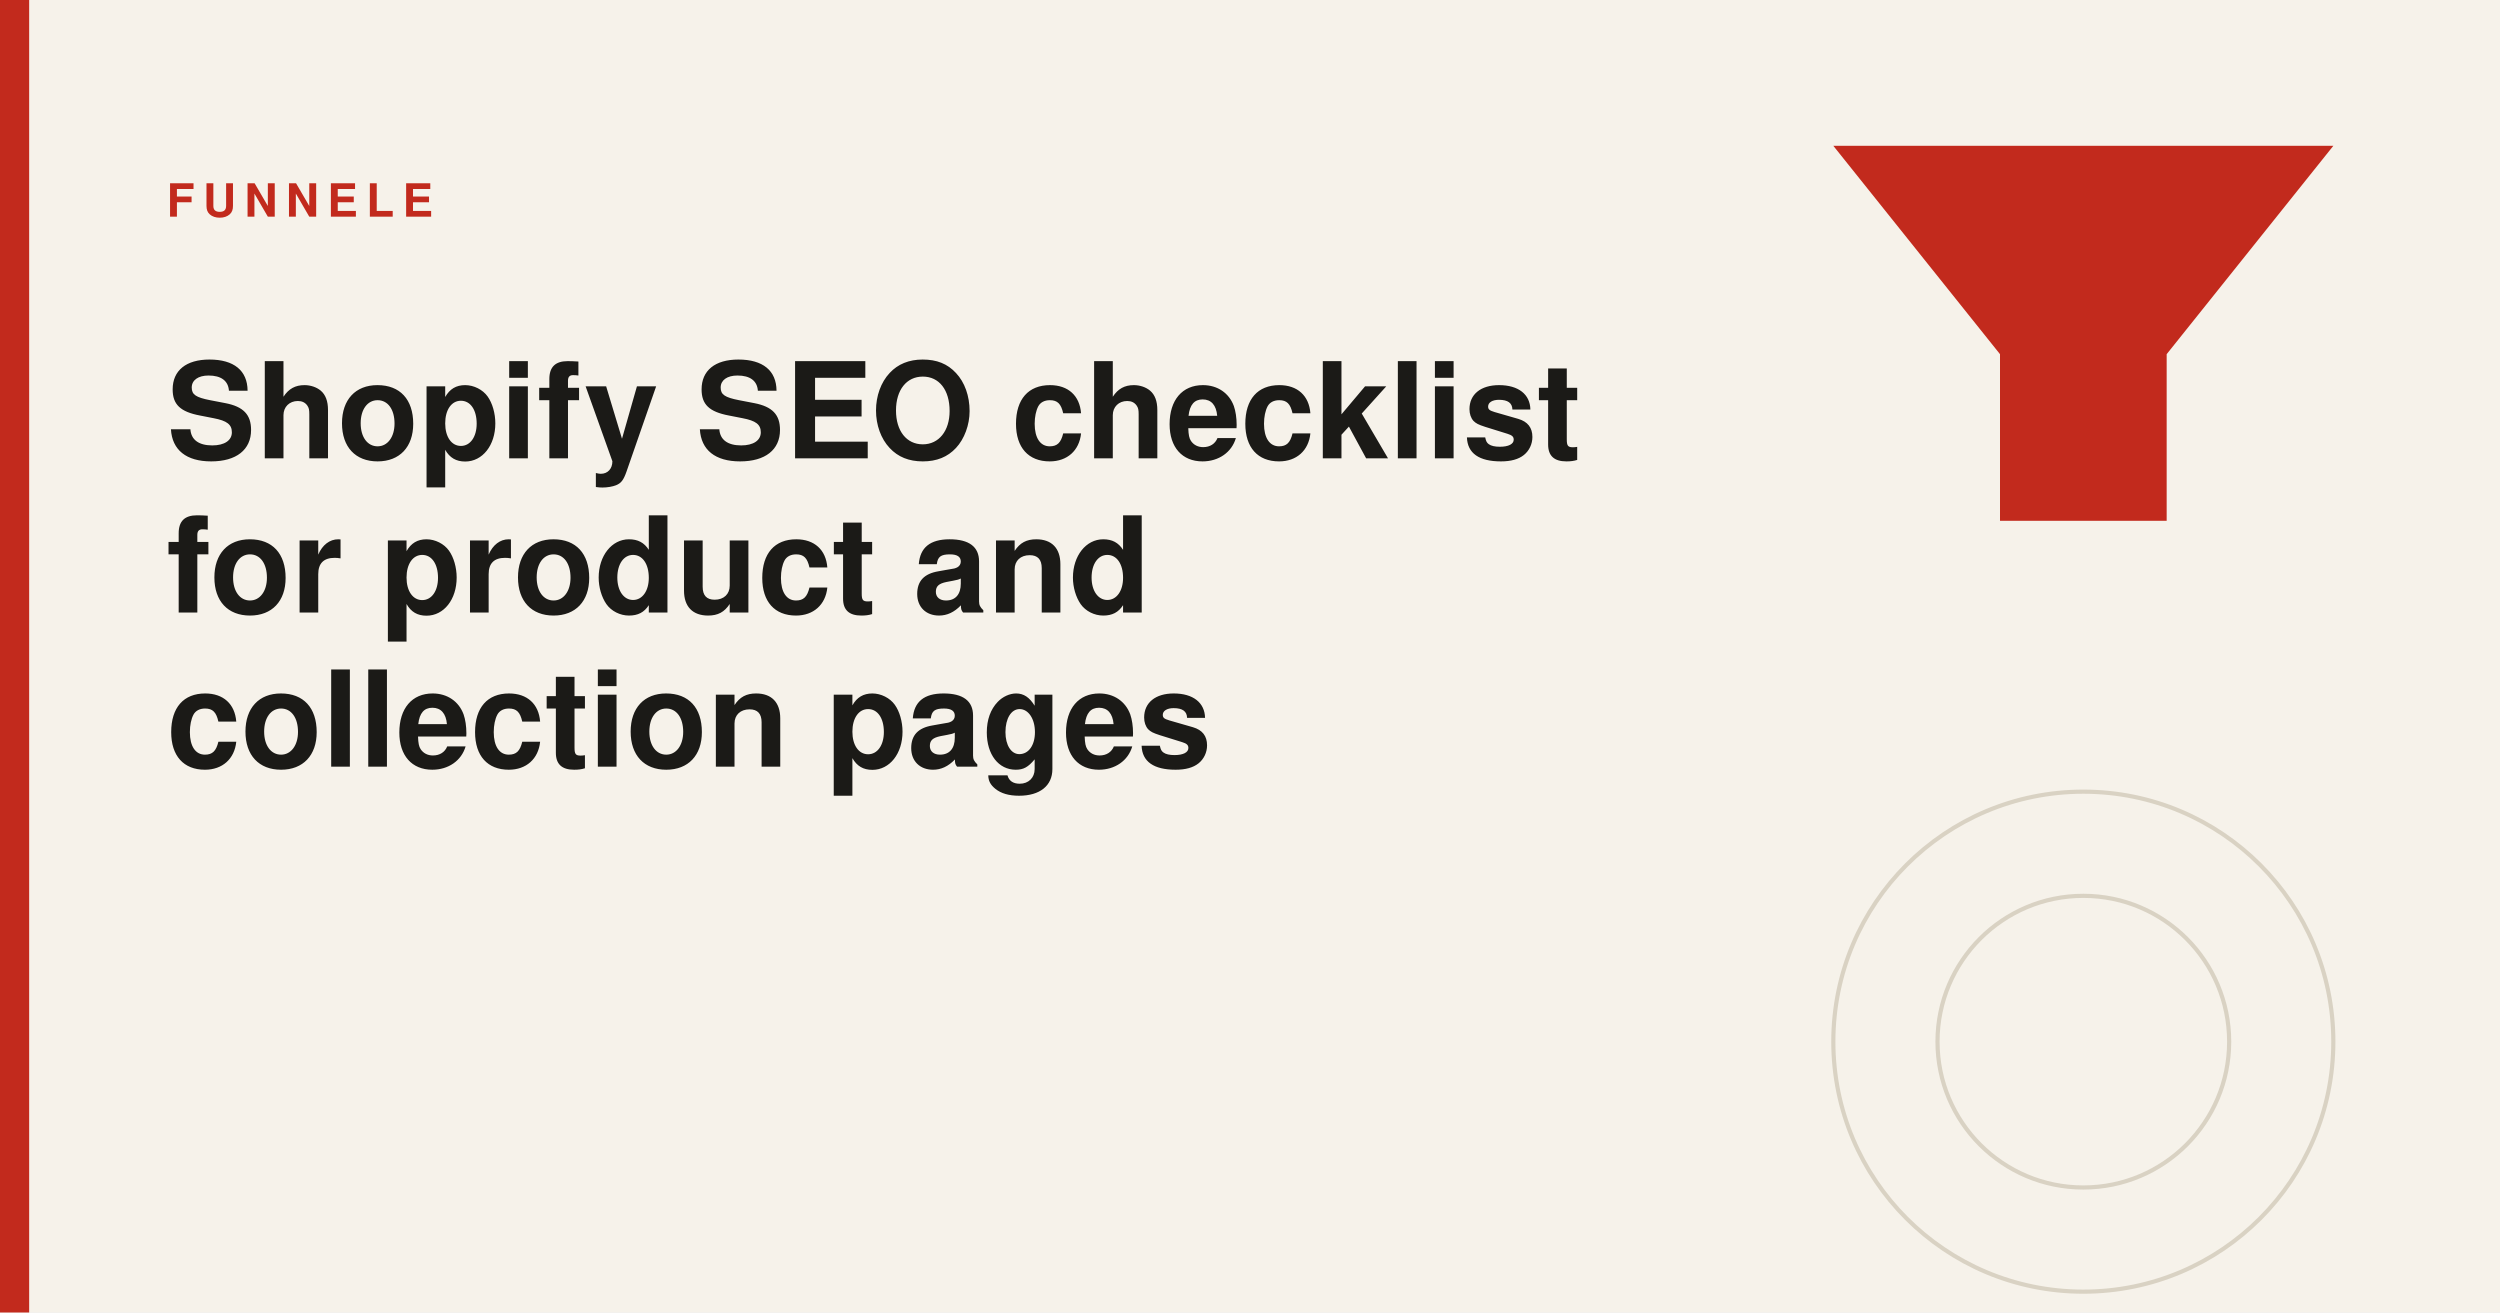
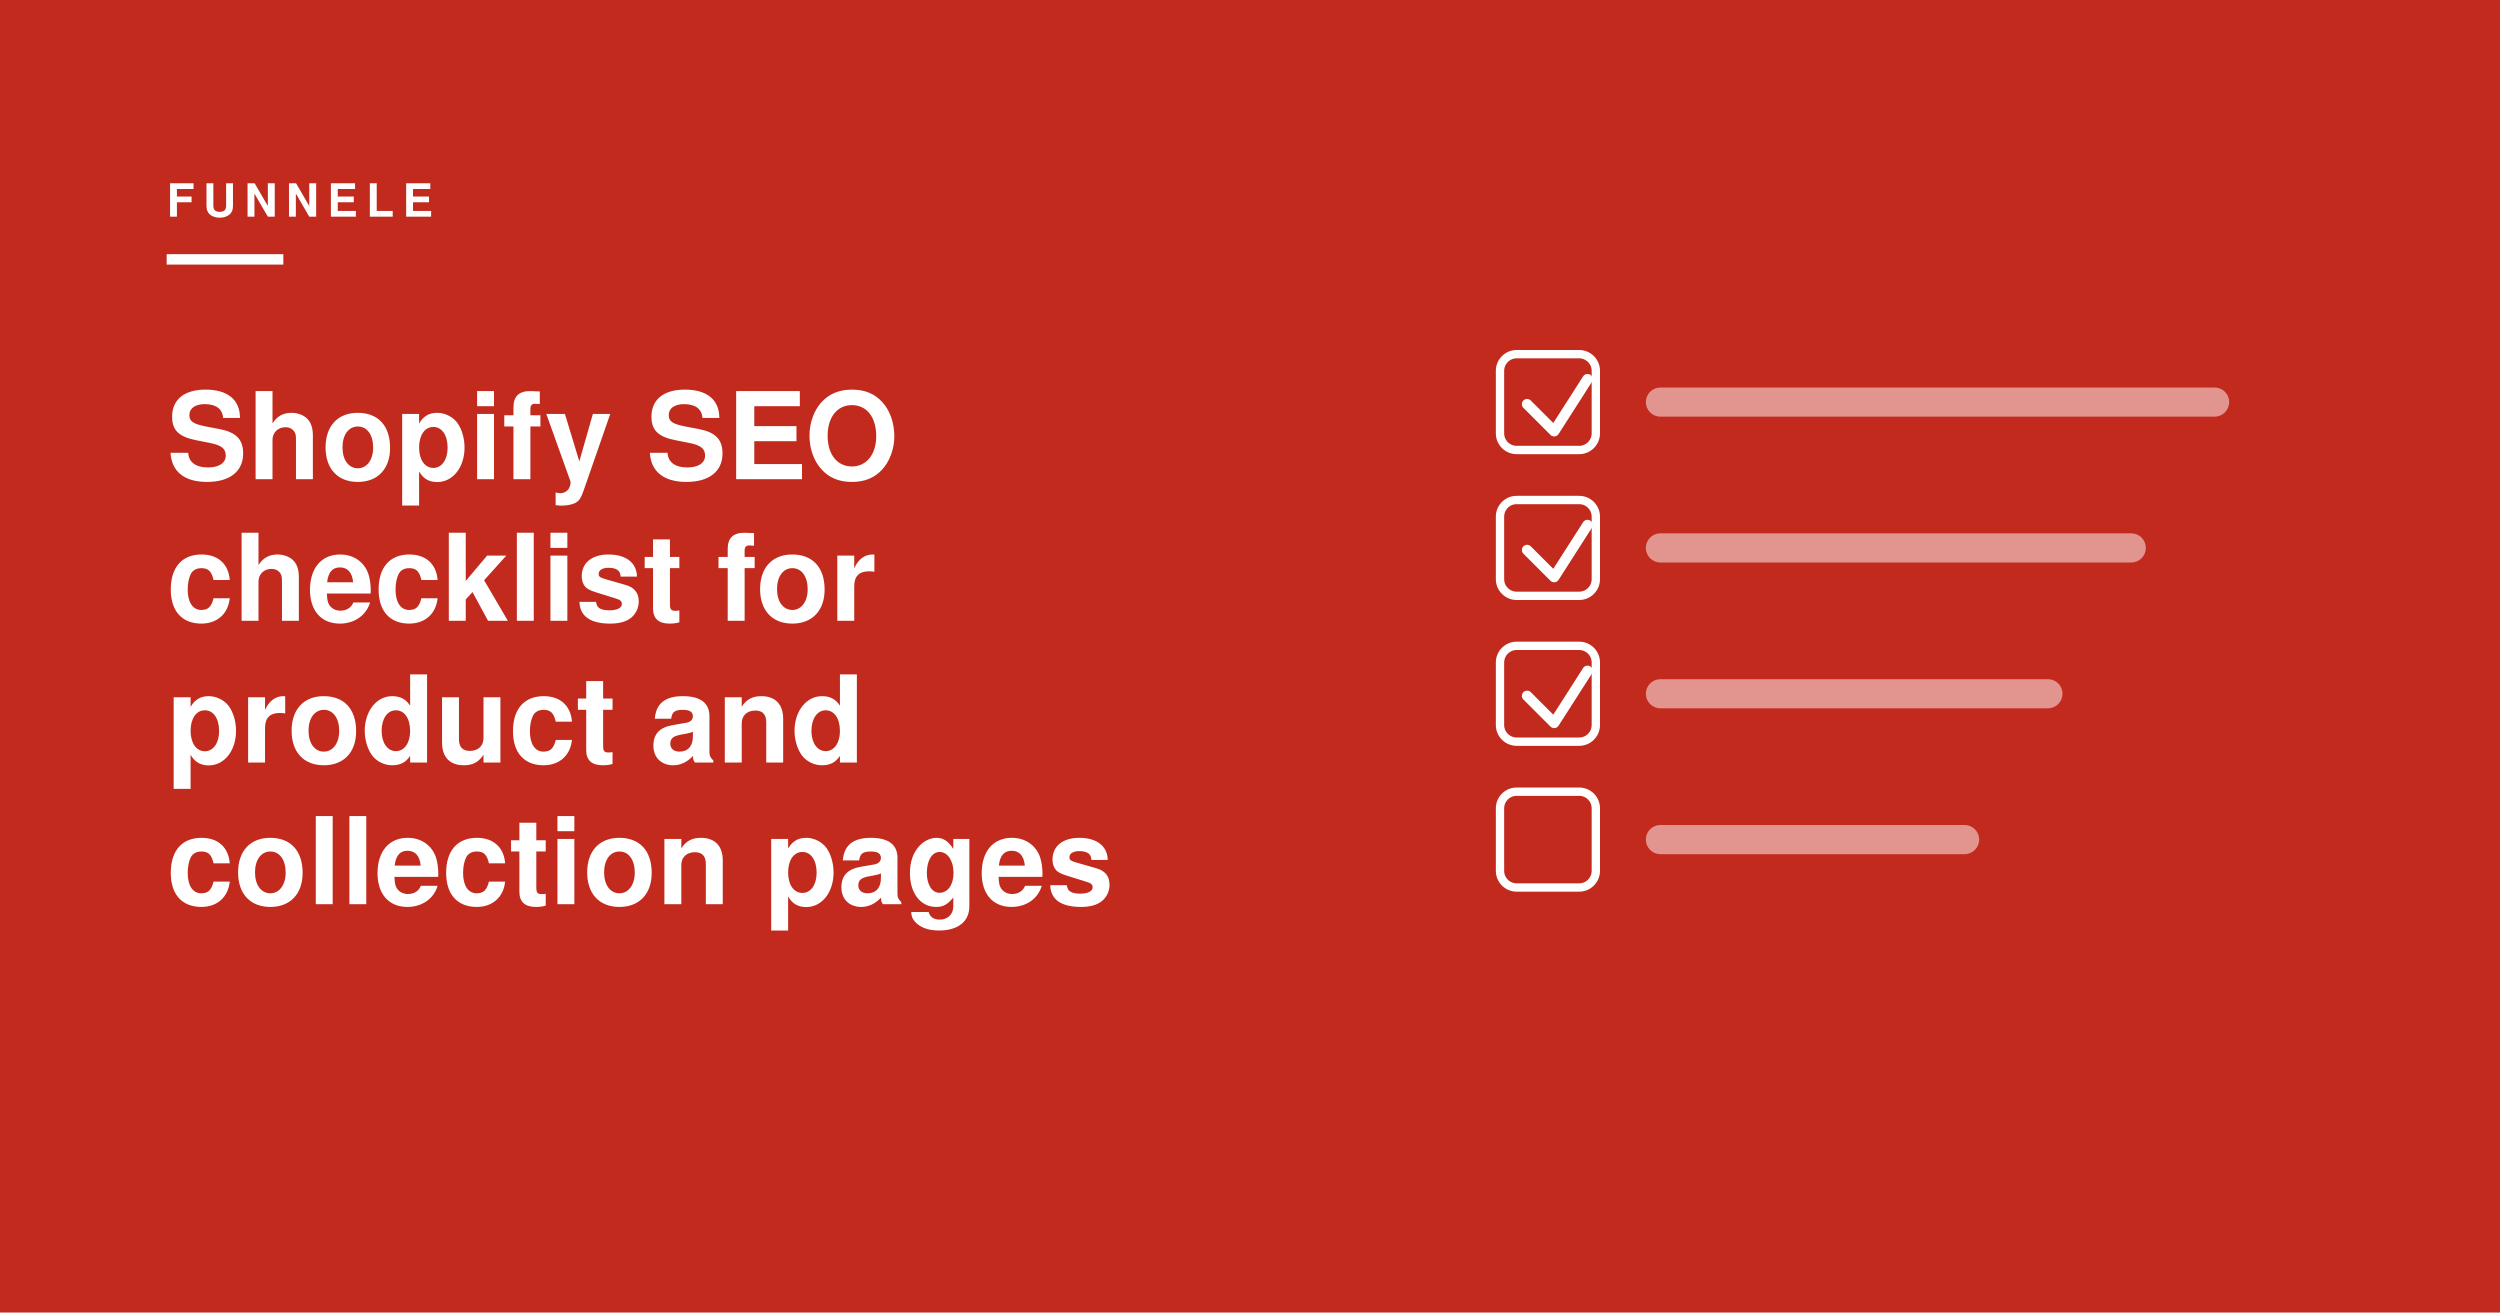
<svg xmlns="http://www.w3.org/2000/svg" viewBox="0 0 1200 630" role="img" aria-label="Shopify SEO checklist for product and collection pages">
-   <rect width="1200" height="630" fill="#F6F2EA" />
-   <rect x="0" y="0" width="14" height="630" fill="#C22A1D" />
-   <text x="80" y="104" font-family="Helvetica, Arial, sans-serif" font-size="22" font-weight="700" letter-spacing="4" fill="#C22A1D">FUNNELE</text>
-   <text x="80" y="220" font-family="Helvetica, Arial, sans-serif" font-size="64" font-weight="700" fill="#1B1A17" text-anchor="start">Shopify SEO checklist</text>
-   <text x="80" y="294" font-family="Helvetica, Arial, sans-serif" font-size="64" font-weight="700" fill="#1B1A17" text-anchor="start">for product and</text>
-   <text x="80" y="368" font-family="Helvetica, Arial, sans-serif" font-size="64" font-weight="700" fill="#1B1A17" text-anchor="start">collection pages</text>
-   <polygon points="880,70 1120,70 1040,170 1040,250 960,250 960,170" fill="#C22A1D" />
-   <circle cx="1000" cy="500" r="120" fill="none" stroke="#D9D2C3" stroke-width="2" />
-   <circle cx="1000" cy="500" r="70" fill="none" stroke="#D9D2C3" stroke-width="2" />
+   <rect width="1200" height="630" fill="#C22A1D" />
+   <text x="80" y="104" font-family="Helvetica, Arial, sans-serif" font-size="22" font-weight="700" letter-spacing="4" fill="#FFFFFF">FUNNELE</text>
+   <rect x="80" y="122" width="56" height="5" fill="#FFFFFF" />
+   <text x="80" y="230" font-family="Helvetica, Arial, sans-serif" font-size="58" font-weight="700" fill="#FFFFFF" text-anchor="start">Shopify SEO</text>
+   <text x="80" y="298" font-family="Helvetica, Arial, sans-serif" font-size="58" font-weight="700" fill="#FFFFFF" text-anchor="start">checklist for</text>
+   <text x="80" y="366" font-family="Helvetica, Arial, sans-serif" font-size="58" font-weight="700" fill="#FFFFFF" text-anchor="start">product and</text>
+   <text x="80" y="434" font-family="Helvetica, Arial, sans-serif" font-size="58" font-weight="700" fill="#FFFFFF" text-anchor="start">collection pages</text>
+   <rect x="720" y="170" width="46" height="46" rx="8" fill="none" stroke="#FFFFFF" stroke-width="4" />
+   <polyline points="733,194 746,207 762,182" fill="none" stroke="#FFFFFF" stroke-width="5" stroke-linecap="round" stroke-linejoin="round" />
+   <rect x="790" y="186" width="280" height="14" rx="7" fill="#FFFFFF" fill-opacity="0.5" />
+   <rect x="720" y="240" width="46" height="46" rx="8" fill="none" stroke="#FFFFFF" stroke-width="4" />
+   <polyline points="733,264 746,277 762,252" fill="none" stroke="#FFFFFF" stroke-width="5" stroke-linecap="round" stroke-linejoin="round" />
+   <rect x="790" y="256" width="240" height="14" rx="7" fill="#FFFFFF" fill-opacity="0.5" />
+   <rect x="720" y="310" width="46" height="46" rx="8" fill="none" stroke="#FFFFFF" stroke-width="4" />
+   <polyline points="733,334 746,347 762,322" fill="none" stroke="#FFFFFF" stroke-width="5" stroke-linecap="round" stroke-linejoin="round" />
+   <rect x="790" y="326" width="200" height="14" rx="7" fill="#FFFFFF" fill-opacity="0.5" />
+   <rect x="720" y="380" width="46" height="46" rx="8" fill="none" stroke="#FFFFFF" stroke-width="4" />
+   <rect x="790" y="396" width="160" height="14" rx="7" fill="#FFFFFF" fill-opacity="0.5" />
</svg>
